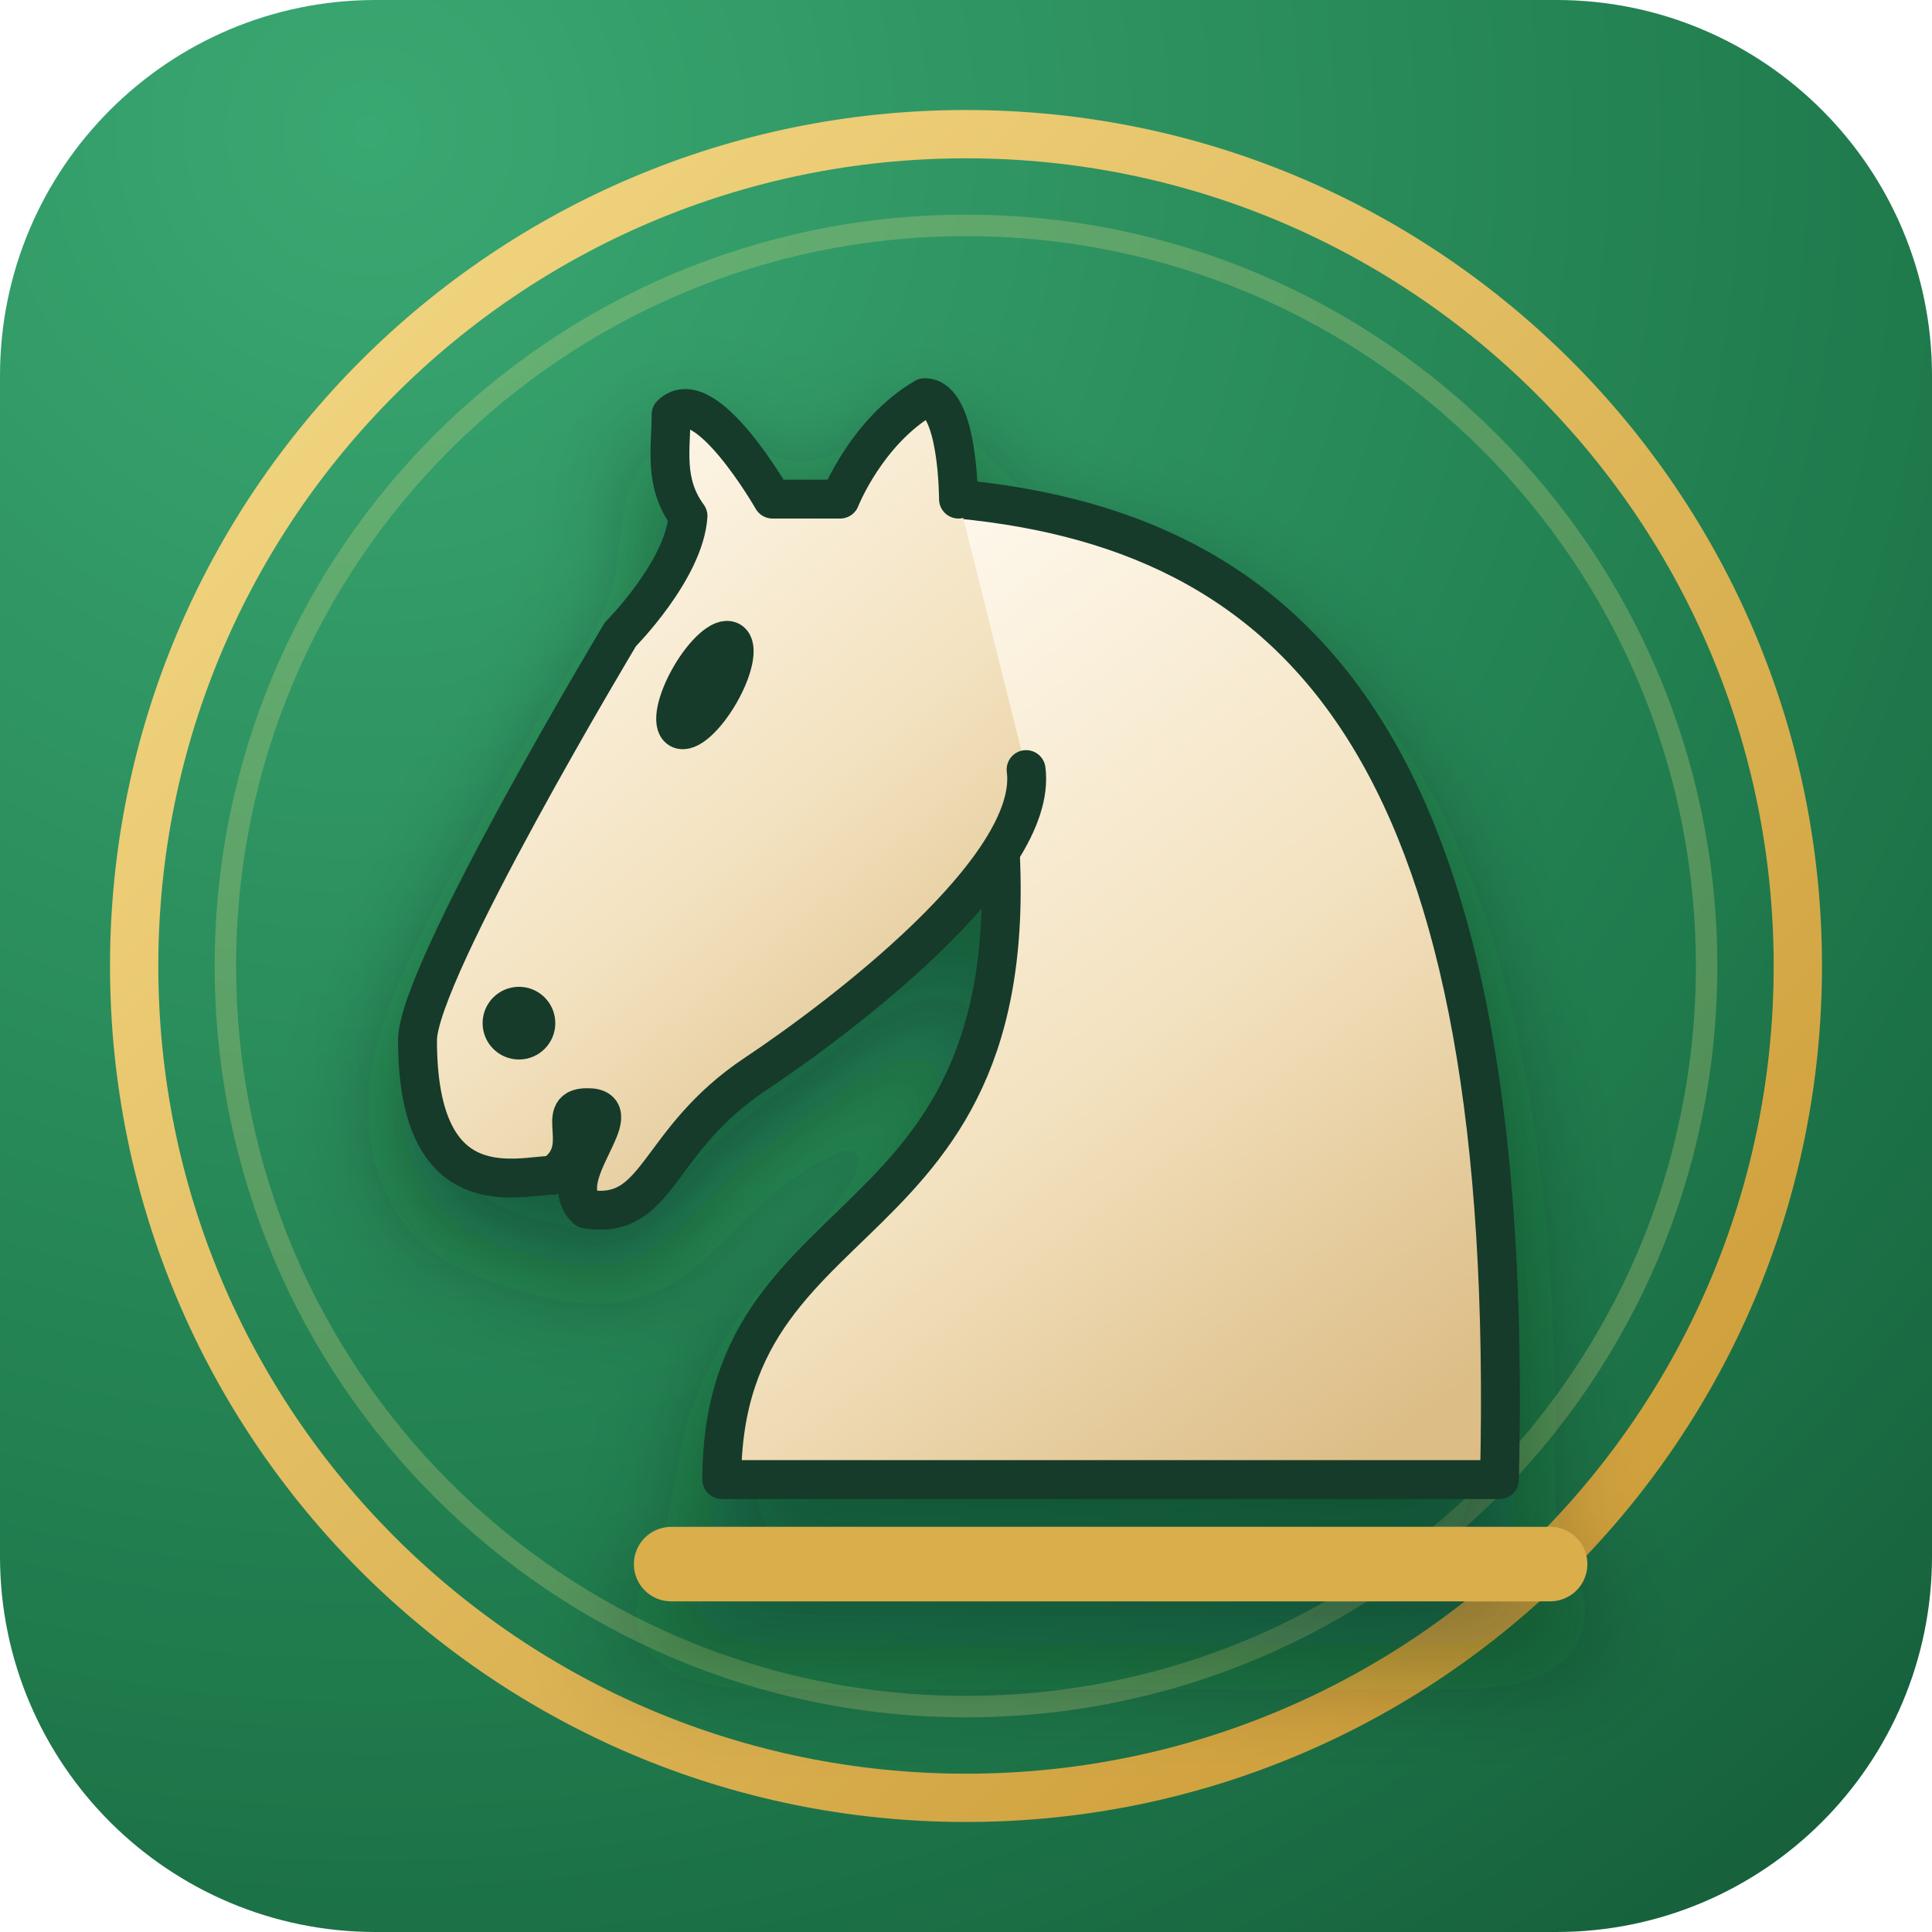
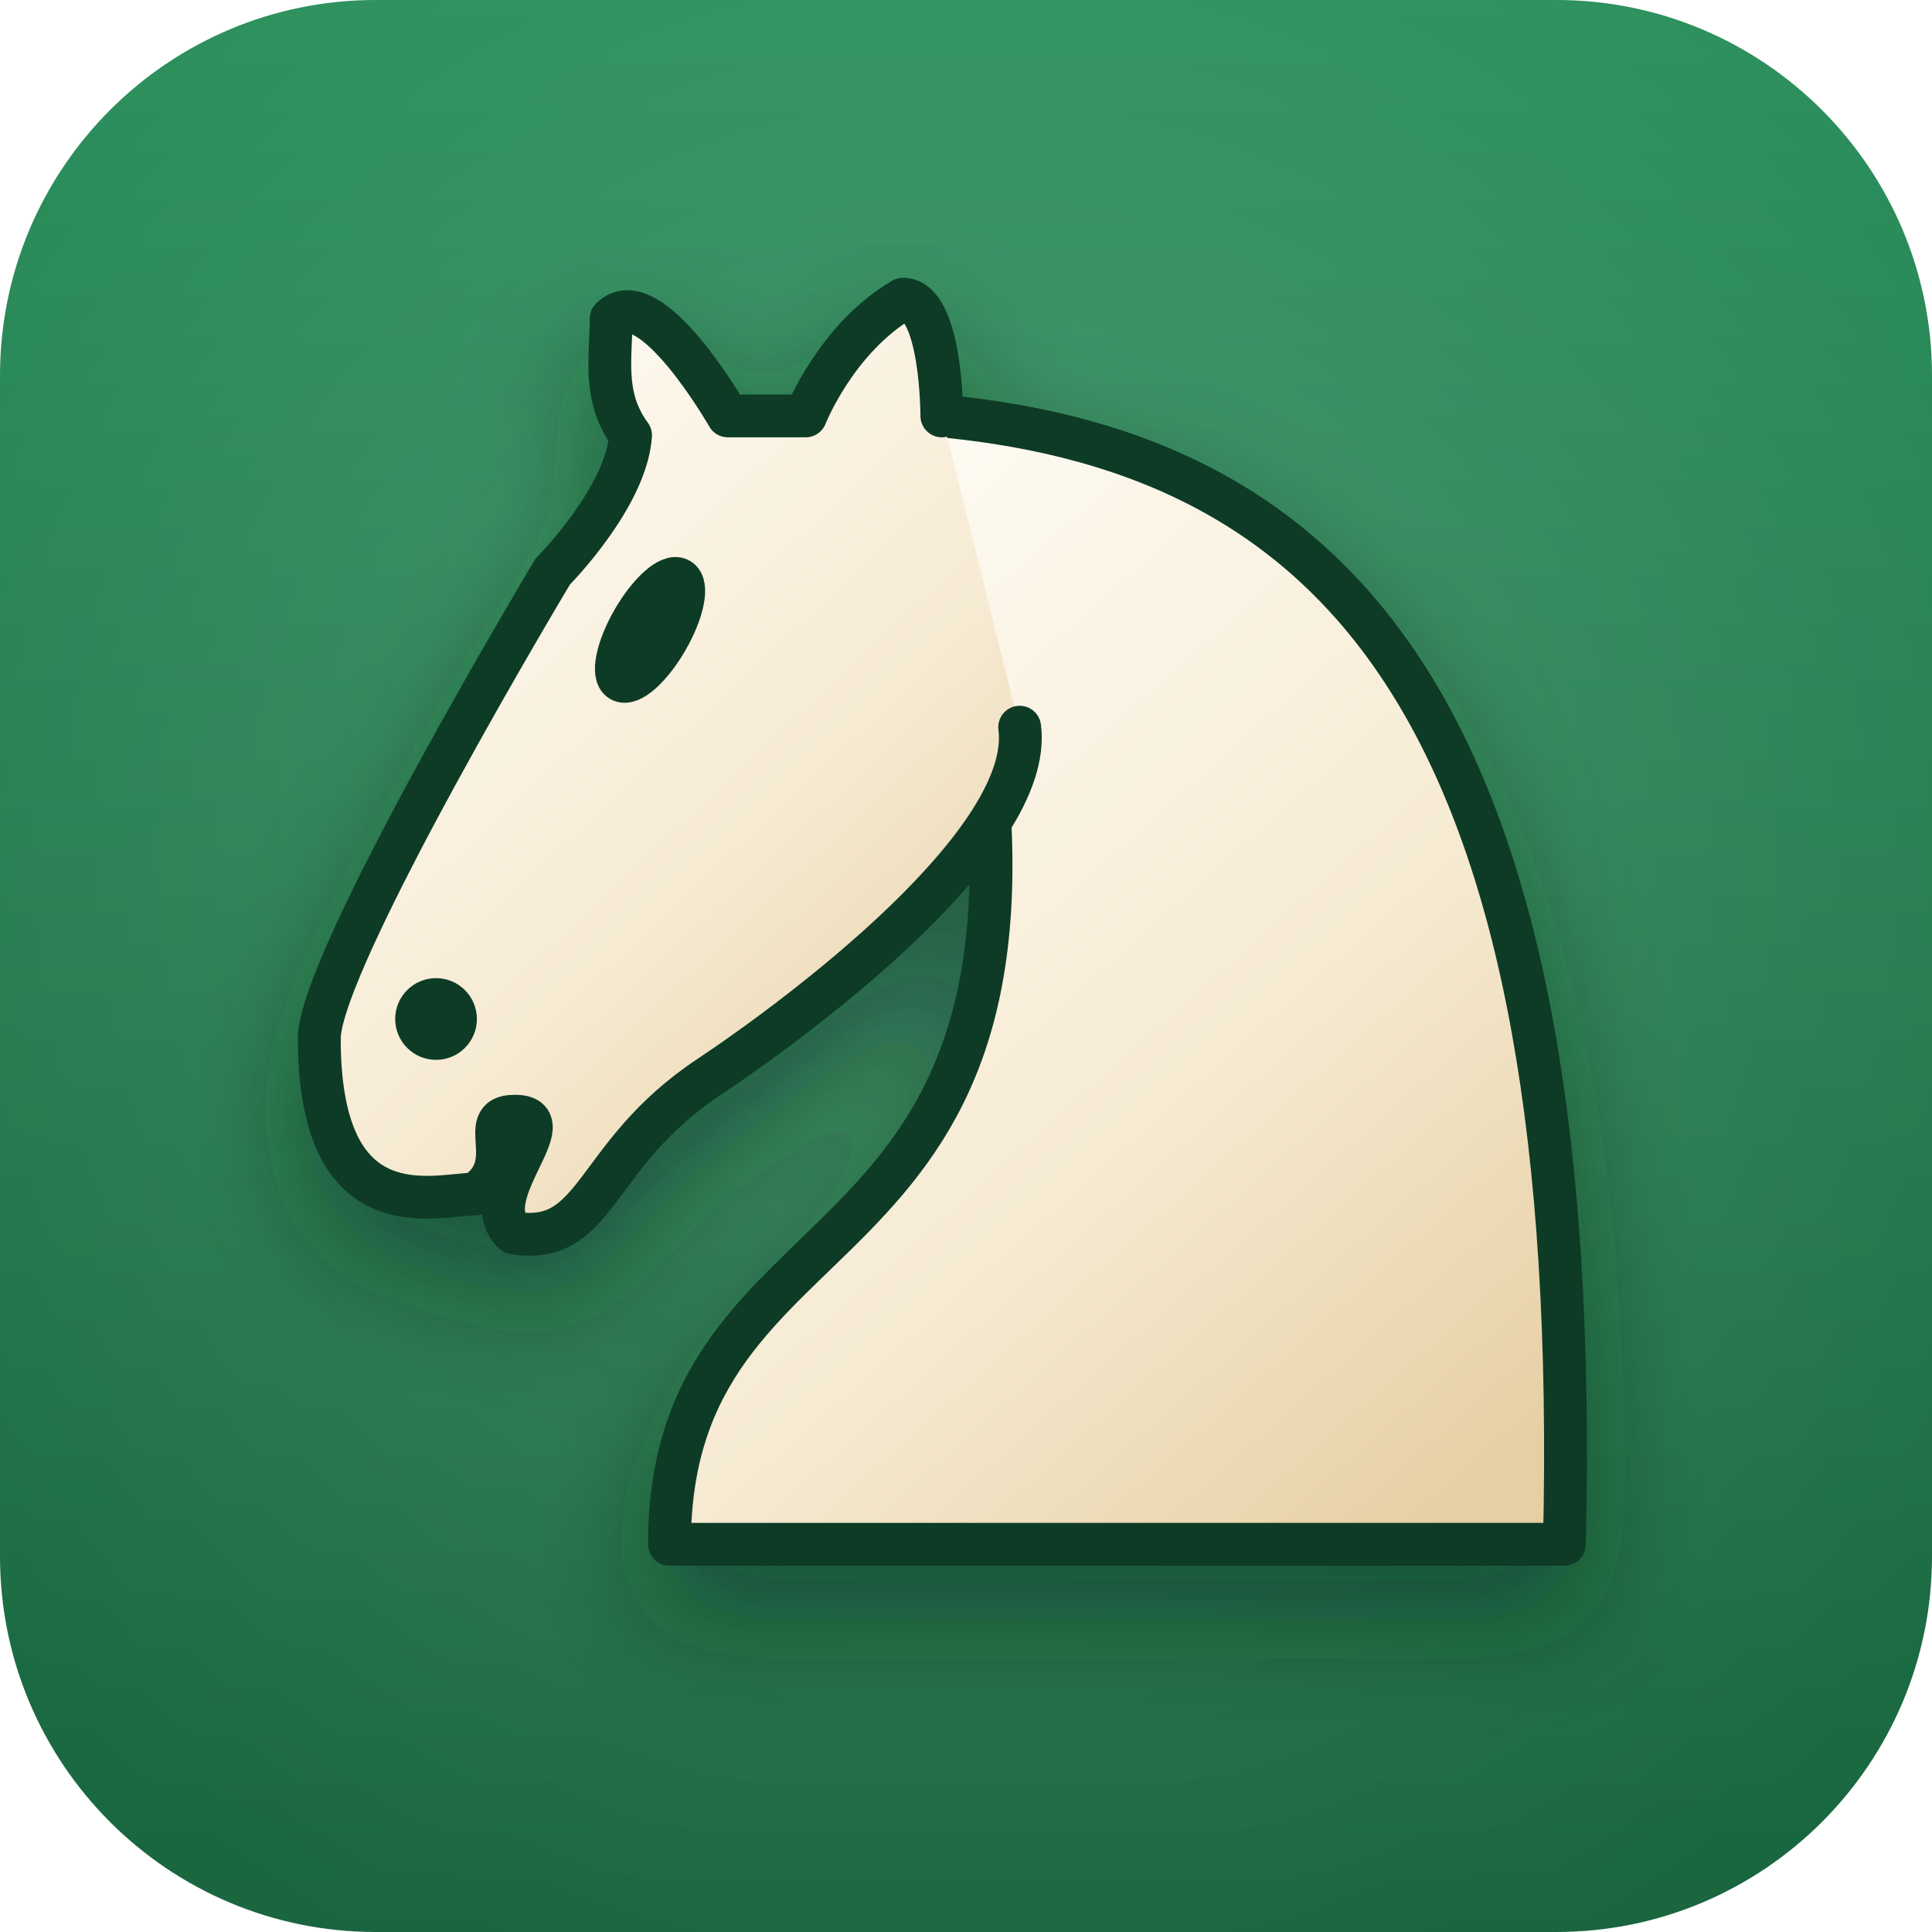
<svg xmlns="http://www.w3.org/2000/svg" viewBox="18 18 72 72">
  <defs>
    <clipPath id="c">
      <rect x="18" y="18" width="72" height="72" rx="14" />
    </clipPath>
  </defs>
  <g clip-path="url(#c)">
    <defs>
-       <radialGradient id="bgfill" cx="0.3" cy="0.22" r="0.95">
-         <stop offset="0" stop-color="#3aa872" />
-         <stop offset="0.55" stop-color="#1f7a4c" />
-         <stop offset="1" stop-color="#0f4a2f" />
+       <linearGradient id="bgfill" x1="0" y1="0" x2="0" y2="1">
+         <stop offset="0" stop-color="#2e9a62" />
+         <stop offset="1" stop-color="#145a37" />
+       </linearGradient>
+       <radialGradient id="glow" cx="0.5" cy="0.46" r="0.42">
+         <stop offset="0" stop-color="#ffffff" stop-opacity="0.16" />
+         <stop offset="1" stop-color="#ffffff" stop-opacity="0" />
      </radialGradient>
    </defs>
    <rect width="108" height="108" fill="url(#bgfill)" />
+     <rect width="108" height="108" fill="url(#glow)" />
  </g>
  <defs>
-     <linearGradient id="ivory" x1="0.2" y1="0" x2="0.8" y2="1">
-       <stop offset="0" stop-color="#fffaf0" />
-       <stop offset="0.55" stop-color="#f3e2c0" />
-       <stop offset="1" stop-color="#dcbd86" />
-     </linearGradient>
-     <linearGradient id="gold" x1="0" y1="0" x2="1" y2="1">
-       <stop offset="0" stop-color="#f6dc8a" />
-       <stop offset="1" stop-color="#c9962f" />
+     <linearGradient id="ivory" x1="0.15" y1="0" x2="0.85" y2="1">
+       <stop offset="0" stop-color="#fffdf7" />
+       <stop offset="0.6" stop-color="#f6ead2" />
+       <stop offset="1" stop-color="#e6cfa3" />
    </linearGradient>
    <filter id="shadow" x="-30%" y="-30%" width="160%" height="160%">
-       <feDropShadow dx="0" dy="1.6" stdDeviation="1.6" flood-color="#04261a" flood-opacity="0.45" />
+       <feDropShadow dx="0" dy="1.4" stdDeviation="1.5" flood-color="#032616" flood-opacity="0.45" />
    </filter>
  </defs>
-   <circle cx="54" cy="54" r="31" fill="none" stroke="url(#gold)" stroke-width="1.8" />
-   <circle cx="54" cy="54" r="27.6" fill="none" stroke="#f6dc8a" stroke-opacity="0.25" stroke-width="0.8" />
-   <g transform="translate(26 24) scale(1.26)" filter="url(#shadow)" stroke="#173a29" stroke-width="1.15" stroke-linejoin="round" stroke-linecap="round">
+   <g transform="translate(21.2 19) scale(1.45)" filter="url(#shadow)" stroke="#0d3b26" stroke-width="1.1" stroke-linejoin="round" stroke-linecap="round">
    <path d="M 22,10 C 32.5,11 38.5,18 38,39 L 15,39 C 15,30 25,32.5 23,18" fill="url(#ivory)" />
    <path d="M 24,18 C 24.38,20.91 18.45,25.37 16,27 C 13,29 13.18,31.34 11,31 C 9.958,30.06 12.41,27.96 11,28 C 10,28 11.19,29.23 10,30 C 9,30 5.997,31 6,26 C 6,24 12,14 12,14 C 12,14 13.89,12.1 14,10.5 C 13.27,9.506 13.5,8.5 13.5,7.5 C 14.5,6.5 16.5,10 16.5,10 L 18.5,10 C 18.5,10 19.28,8.008 21,7 C 22,7 22,10 22,10" fill="url(#ivory)" />
-     <path d="M 9.5 25.5 A 0.5 0.5 0 1 1 8.5,25.5 A 0.5 0.5 0 1 1 9.5 25.5 z" fill="#173a29" />
-     <path d="M 15 15.5 A 0.5 1.5 0 1 1 14,15.5 A 0.5 1.5 0 1 1 15 15.5 z" transform="matrix(0.866,0.5,-0.5,0.866,9.693,-5.173)" fill="#173a29" />
-     <path d="M 13.5,41.5 L 39.5,41.5" stroke="#d9ae4c" stroke-width="2.2" />
+     <path d="M 9.5 25.5 A 0.5 0.5 0 1 1 8.5,25.5 A 0.5 0.5 0 1 1 9.5 25.5 z" fill="#0d3b26" />
+     <path d="M 15 15.5 A 0.5 1.5 0 1 1 14,15.5 A 0.5 1.5 0 1 1 15 15.5 z" transform="matrix(0.866,0.5,-0.5,0.866,9.693,-5.173)" fill="#0d3b26" />
  </g>
</svg>
